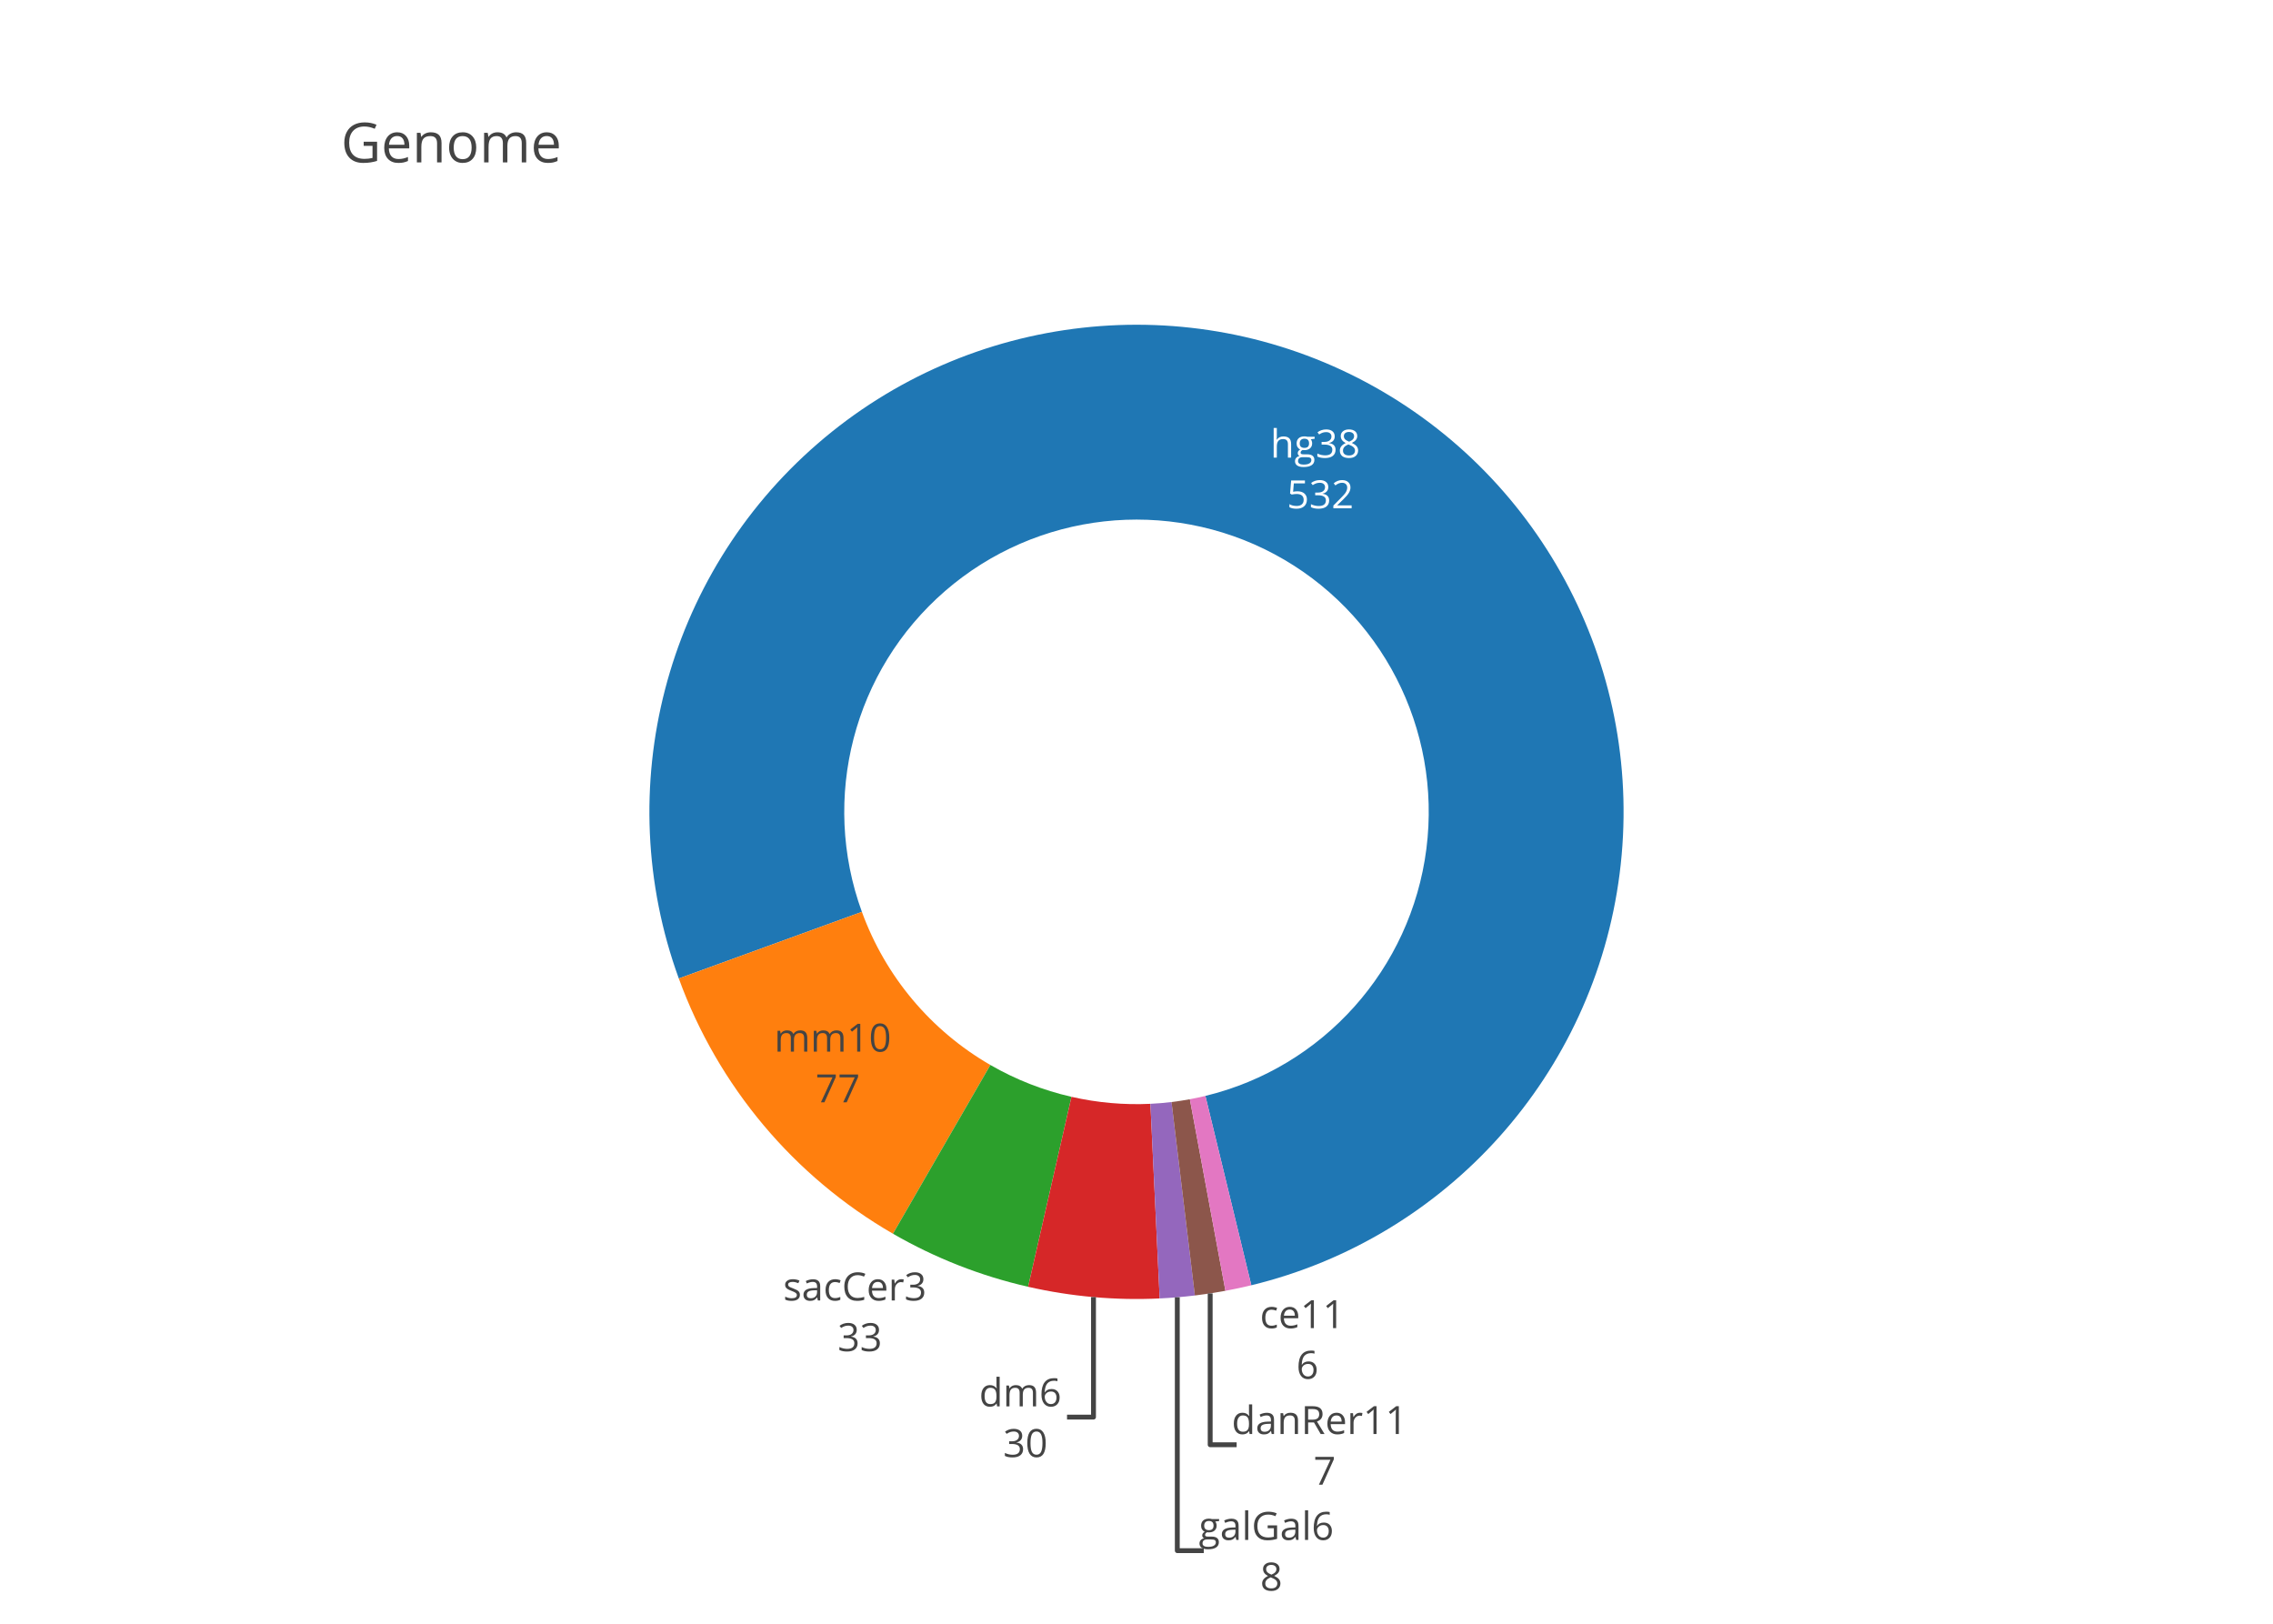
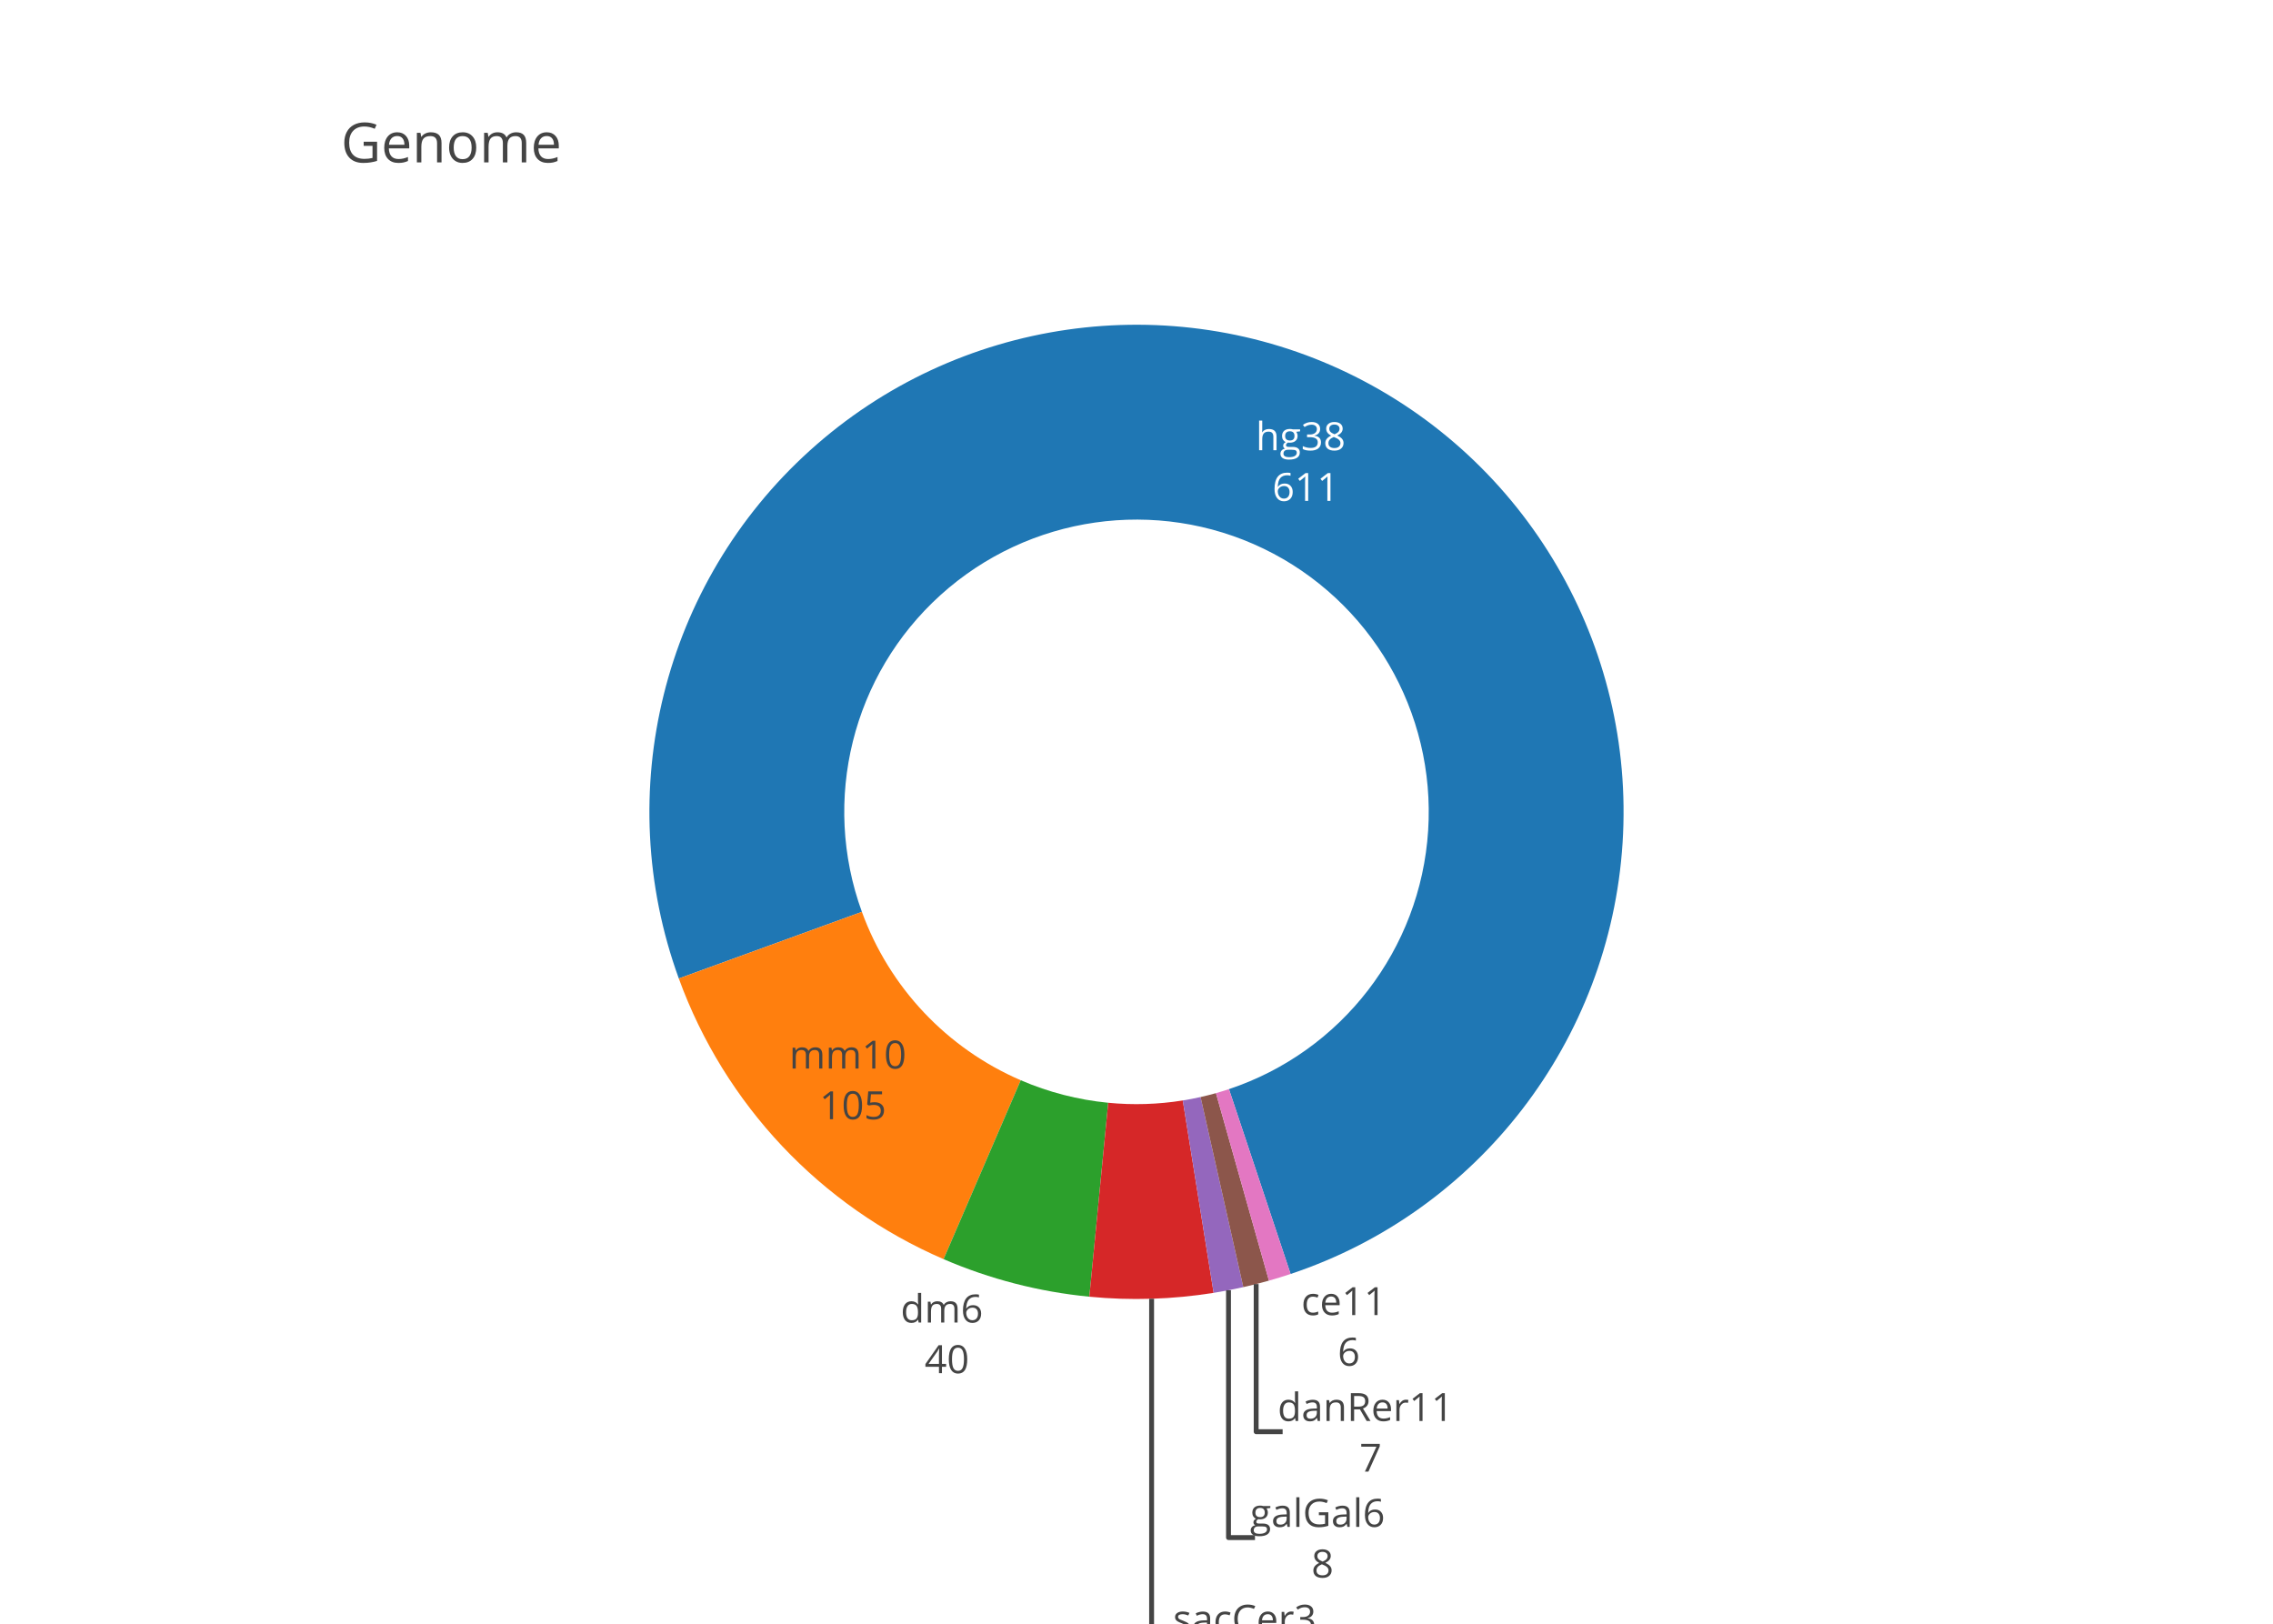
<svg xmlns="http://www.w3.org/2000/svg" class="main-svg" width="700" height="500" style="" viewBox="0 0 700 500">
  <rect x="0" y="0" width="700" height="500" style="fill: rgb(255, 255, 255); fill-opacity: 1;" />
-   <defs id="defs-137a9f">
+   <defs id="defs-f33f09">
    <g class="clips" />
    <g class="gradients" />
    <g class="patterns" />
  </defs>
  <g class="bglayer" />
  <g class="layer-below">
    <g class="imagelayer" />
    <g class="shapelayer" />
  </g>
  <g class="cartesianlayer" />
  <g class="polarlayer" />
  <g class="ternarylayer" />
  <g class="geolayer" />
  <g class="funnelarealayer" />
  <g class="pielayer">
    <g class="trace" stroke-linejoin="round" style="opacity: 1;">
      <g class="slice">
-         <path class="surface" d="M371.218,337.463a90,90 0 1 0 -105.791,-56.681l-56.382,20.521a150,150 0 1 1 176.318,94.469Z" style="pointer-events: all; stroke-width: 0; fill: rgb(31, 119, 180); fill-opacity: 1; stroke: rgb(68, 68, 68); stroke-opacity: 1;" />
+         <path class="surface" d="M378.475,335.377a90,90 0 1 0 -113.047,-54.595l-56.382,20.521a150,150 0 1 1 188.412,90.992Z" style="pointer-events: all; stroke-width: 0; fill: rgb(31, 119, 180); fill-opacity: 1; stroke: rgb(68, 68, 68); stroke-opacity: 1;" />
        <g class="slicetext">
-           <text data-notex="1" class="slicetext" transform="translate(406.6022,140.9209)" text-anchor="middle" x="0" y="0" style="font-family: 'Open Sans', verdana, arial, sans-serif; font-size: 12px; fill: rgb(255, 255, 255); fill-opacity: 1; white-space: pre;">
+           <text data-notex="1" class="slicetext" transform="translate(402.1155,138.6368)" text-anchor="middle" x="0" y="0" style="font-family: 'Open Sans', verdana, arial, sans-serif; font-size: 12px; fill: rgb(255, 255, 255); fill-opacity: 1; white-space: pre;">
            <tspan class="line" dy="0em" x="0" y="0">hg38</tspan>
-             <tspan class="line" dy="1.3em" x="0" y="0">532</tspan>
+             <tspan class="line" dy="1.3em" x="0" y="0">611</tspan>
          </text>
        </g>
      </g>
      <g class="slice">
-         <path class="surface" d="M265.428,280.782a90,90 0 0 0 39.572,47.16l-30,51.962a150,150 0 0 1 -65.954,-78.601Z" style="pointer-events: all; stroke-width: 0; fill: rgb(255, 127, 14); fill-opacity: 1; stroke: rgb(68, 68, 68); stroke-opacity: 1;" />
+         <path class="surface" d="M265.428,280.782a90,90 0 0 0 48.925,51.858l-23.765,55.093a150,150 0 0 1 -81.542,-86.429Z" style="pointer-events: all; stroke-width: 0; fill: rgb(255, 127, 14); fill-opacity: 1; stroke: rgb(68, 68, 68); stroke-opacity: 1;" />
        <g class="slicetext">
-           <text data-notex="1" class="slicetext" transform="translate(258.0044,323.8298)" text-anchor="middle" x="0" y="0" style="font-family: 'Open Sans', verdana, arial, sans-serif; font-size: 12px; fill: rgb(68, 68, 68); fill-opacity: 1; white-space: pre;">
+           <text data-notex="1" class="slicetext" transform="translate(262.6449,329.0443)" text-anchor="middle" x="0" y="0" style="font-family: 'Open Sans', verdana, arial, sans-serif; font-size: 12px; fill: rgb(68, 68, 68); fill-opacity: 1; white-space: pre;">
            <tspan class="line" dy="0em" x="0" y="0">mm10</tspan>
-             <tspan class="line" dy="1.3em" x="0" y="0">77</tspan>
+             <tspan class="line" dy="1.3em" x="0" y="0">105</tspan>
          </text>
        </g>
      </g>
      <g class="slice">
-         <path class="surface" d="M305,327.942a90,90 0 0 0 24.973,9.801l-13.351,58.496a150,150 0 0 1 -41.622,-16.335Z" style="pointer-events: all; stroke-width: 0; fill: rgb(44, 160, 44); fill-opacity: 1; stroke: rgb(68, 68, 68); stroke-opacity: 1;" />
+         <path class="surface" d="M314.353,332.639a90,90 0 0 0 26.934,6.938l-5.809,59.718a150,150 0 0 1 -44.89,-11.563Z" style="pointer-events: all; stroke-width: 0; fill: rgb(44, 160, 44); fill-opacity: 1; stroke: rgb(68, 68, 68); stroke-opacity: 1;" />
        <g class="slicetext">
-           <text data-notex="1" class="slicetext" transform="translate(264.8121,400.4548)" text-anchor="middle" x="0" y="0" style="font-family: 'Open Sans', verdana, arial, sans-serif; font-size: 12px; fill: rgb(68, 68, 68); fill-opacity: 1; white-space: pre;">
+           <text data-notex="1" class="slicetext" transform="translate(291.6034,407.244)" text-anchor="middle" x="0" y="0" style="font-family: 'Open Sans', verdana, arial, sans-serif; font-size: 12px; fill: rgb(68, 68, 68); fill-opacity: 1; white-space: pre;">
+             <tspan class="line" dy="0em" x="0" y="0">dm6</tspan>
+             <tspan class="line" dy="1.3em" x="0" y="0">40</tspan>
+           </text>
+         </g>
+       </g>
+       <g class="slice">
+         <path class="surface" d="M341.287,339.577a90,90 0 0 0 22.964,-0.713l9.501,59.243a150,150 0 0 1 -38.274,1.188Z" style="pointer-events: all; stroke-width: 0; fill: rgb(214, 39, 40); fill-opacity: 1; stroke: rgb(68, 68, 68); stroke-opacity: 1;" />
+         <g class="slicetext">
+           <text data-notex="1" class="slicetext" transform="translate(384.8996,502.777)" text-anchor="middle" x="0" y="0" style="font-family: 'Open Sans', verdana, arial, sans-serif; font-size: 12px; fill: rgb(68, 68, 68); fill-opacity: 1; white-space: pre;">
            <tspan class="line" dy="0em" x="0" y="0">sacCer3</tspan>
            <tspan class="line" dy="1.3em" x="0" y="0">33</tspan>
          </text>
        </g>
+         <path class="textline" stroke-width="1.5" d="M354.653,399.928V506.082h8.152" fill="none" style="stroke: rgb(68, 68, 68); stroke-opacity: 1;" />
      </g>
      <g class="slice">
-         <path class="surface" d="M329.973,337.744a90,90 0 0 0 24.309,2.155l2.855,59.932a150,150 0 0 1 -40.515,-3.591Z" style="pointer-events: all; stroke-width: 0; fill: rgb(214, 39, 40); fill-opacity: 1; stroke: rgb(68, 68, 68); stroke-opacity: 1;" />
+         <path class="surface" d="M364.251,338.864a90,90 0 0 0 5.484,-1.055l13.157,58.54a150,150 0 0 1 -9.139,1.758Z" style="pointer-events: all; stroke-width: 0; fill: rgb(148, 103, 189); fill-opacity: 1; stroke: rgb(68, 68, 68); stroke-opacity: 1;" />
        <g class="slicetext">
-           <text data-notex="1" class="slicetext" transform="translate(315.7768,433.0642)" text-anchor="middle" x="0" y="0" style="font-family: 'Open Sans', verdana, arial, sans-serif; font-size: 12px; fill: rgb(68, 68, 68); fill-opacity: 1; white-space: pre;">
-             <tspan class="line" dy="0em" x="0" y="0">dm6</tspan>
-             <tspan class="line" dy="1.3em" x="0" y="0">30</tspan>
-           </text>
-         </g>
-         <path class="textline" stroke-width="1.5" d="M336.757,399.414V436.369h-8.152" fill="none" style="stroke: rgb(68, 68, 68); stroke-opacity: 1;" />
-       </g>
-       <g class="slice">
-         <path class="surface" d="M354.282,339.898a90,90 0 0 0 6.504,-0.547l7.191,59.568a150,150 0 0 1 -10.839,0.911Z" style="pointer-events: all; stroke-width: 0; fill: rgb(148, 103, 189); fill-opacity: 1; stroke: rgb(68, 68, 68); stroke-opacity: 1;" />
-         <g class="slicetext">
-           <text data-notex="1" class="slicetext" transform="translate(391.5144,474.1845)" text-anchor="middle" x="0" y="0" style="font-family: 'Open Sans', verdana, arial, sans-serif; font-size: 12px; fill: rgb(68, 68, 68); fill-opacity: 1; white-space: pre;">
+           <text data-notex="1" class="slicetext" transform="translate(407.285,470.1677)" text-anchor="middle" x="0" y="0" style="font-family: 'Open Sans', verdana, arial, sans-serif; font-size: 12px; fill: rgb(68, 68, 68); fill-opacity: 1; white-space: pre;">
            <tspan class="line" dy="0em" x="0" y="0">galGal6</tspan>
            <tspan class="line" dy="1.3em" x="0" y="0">8</tspan>
          </text>
        </g>
-         <path class="textline" stroke-width="1.5" d="M362.565,399.473V477.489h8.152" fill="none" style="stroke: rgb(68, 68, 68); stroke-opacity: 1;" />
+         <path class="textline" stroke-width="1.5" d="M378.336,397.299V473.472h8.152" fill="none" style="stroke: rgb(68, 68, 68); stroke-opacity: 1;" />
      </g>
      <g class="slice">
-         <path class="surface" d="M360.786,339.351a90,90 0 0 0 5.645,-0.864l10.954,58.992a150,150 0 0 1 -9.409,1.44Z" style="pointer-events: all; stroke-width: 0; fill: rgb(140, 86, 75); fill-opacity: 1; stroke: rgb(68, 68, 68); stroke-opacity: 1;" />
+         <path class="surface" d="M369.735,337.81a90,90 0 0 0 4.737,-1.2l16.314,57.739a150,150 0 0 1 -7.894,2.001Z" style="pointer-events: all; stroke-width: 0; fill: rgb(140, 86, 75); fill-opacity: 1; stroke: rgb(68, 68, 68); stroke-opacity: 1;" />
        <g class="slicetext">
-           <text data-notex="1" class="slicetext" transform="translate(407.9386,441.5751)" text-anchor="middle" x="0" y="0" style="font-family: 'Open Sans', verdana, arial, sans-serif; font-size: 12px; fill: rgb(68, 68, 68); fill-opacity: 1; white-space: pre;">
+           <text data-notex="1" class="slicetext" transform="translate(422.0986,437.5583)" text-anchor="middle" x="0" y="0" style="font-family: 'Open Sans', verdana, arial, sans-serif; font-size: 12px; fill: rgb(68, 68, 68); fill-opacity: 1; white-space: pre;">
            <tspan class="line" dy="0em" x="0" y="0">danRer11</tspan>
            <tspan class="line" dy="1.3em" x="0" y="0">7</tspan>
          </text>
        </g>
-         <path class="textline" stroke-width="1.5" d="M372.692,398.274V444.88h8.152" fill="none" style="stroke: rgb(68, 68, 68); stroke-opacity: 1;" />
+         <path class="textline" stroke-width="1.5" d="M386.853,395.403V440.863h8.152" fill="none" style="stroke: rgb(68, 68, 68); stroke-opacity: 1;" />
      </g>
      <g class="slice">
-         <path class="surface" d="M366.431,338.487a90,90 0 0 0 4.787,-1.024l14.146,58.309a150,150 0 0 1 -7.978,1.707Z" style="pointer-events: all; stroke-width: 0; fill: rgb(227, 119, 194); fill-opacity: 1; stroke: rgb(68, 68, 68); stroke-opacity: 1;" />
+         <path class="surface" d="M374.472,336.609a90,90 0 0 0 4.003,-1.232l18.983,56.918a150,150 0 0 1 -6.672,2.054Z" style="pointer-events: all; stroke-width: 0; fill: rgb(227, 119, 194); fill-opacity: 1; stroke: rgb(68, 68, 68); stroke-opacity: 1;" />
        <g class="slicetext">
-           <text data-notex="1" class="slicetext" transform="translate(402.6324,408.9657)" text-anchor="middle" x="0" y="0" style="font-family: 'Open Sans', verdana, arial, sans-serif; font-size: 12px; fill: rgb(68, 68, 68); fill-opacity: 1; white-space: pre;">
+           <text data-notex="1" class="slicetext" transform="translate(415.3799,404.9489)" text-anchor="middle" x="0" y="0" style="font-family: 'Open Sans', verdana, arial, sans-serif; font-size: 12px; fill: rgb(68, 68, 68); fill-opacity: 1; white-space: pre;">
            <tspan class="line" dy="0em" x="0" y="0">ce11</tspan>
            <tspan class="line" dy="1.3em" x="0" y="0">6</tspan>
          </text>
        </g>
      </g>
    </g>
  </g>
  <g class="iciclelayer" />
  <g class="treemaplayer" />
  <g class="sunburstlayer" />
  <g class="glimages" />
-   <defs id="topdefs-137a9f">
+   <defs id="topdefs-f33f09">
    <g class="clips" />
  </defs>
  <g class="layer-above">
    <g class="imagelayer" />
    <g class="shapelayer" />
  </g>
  <g class="infolayer">
    <g class="g-gtitle">
      <text class="gtitle" x="105" y="50" text-anchor="start" dy="0em" style="font-family: 'Open Sans', verdana, arial, sans-serif; font-size: 17px; fill: rgb(68, 68, 68); opacity: 1; font-weight: normal; white-space: pre;">Genome</text>
    </g>
  </g>
</svg>
